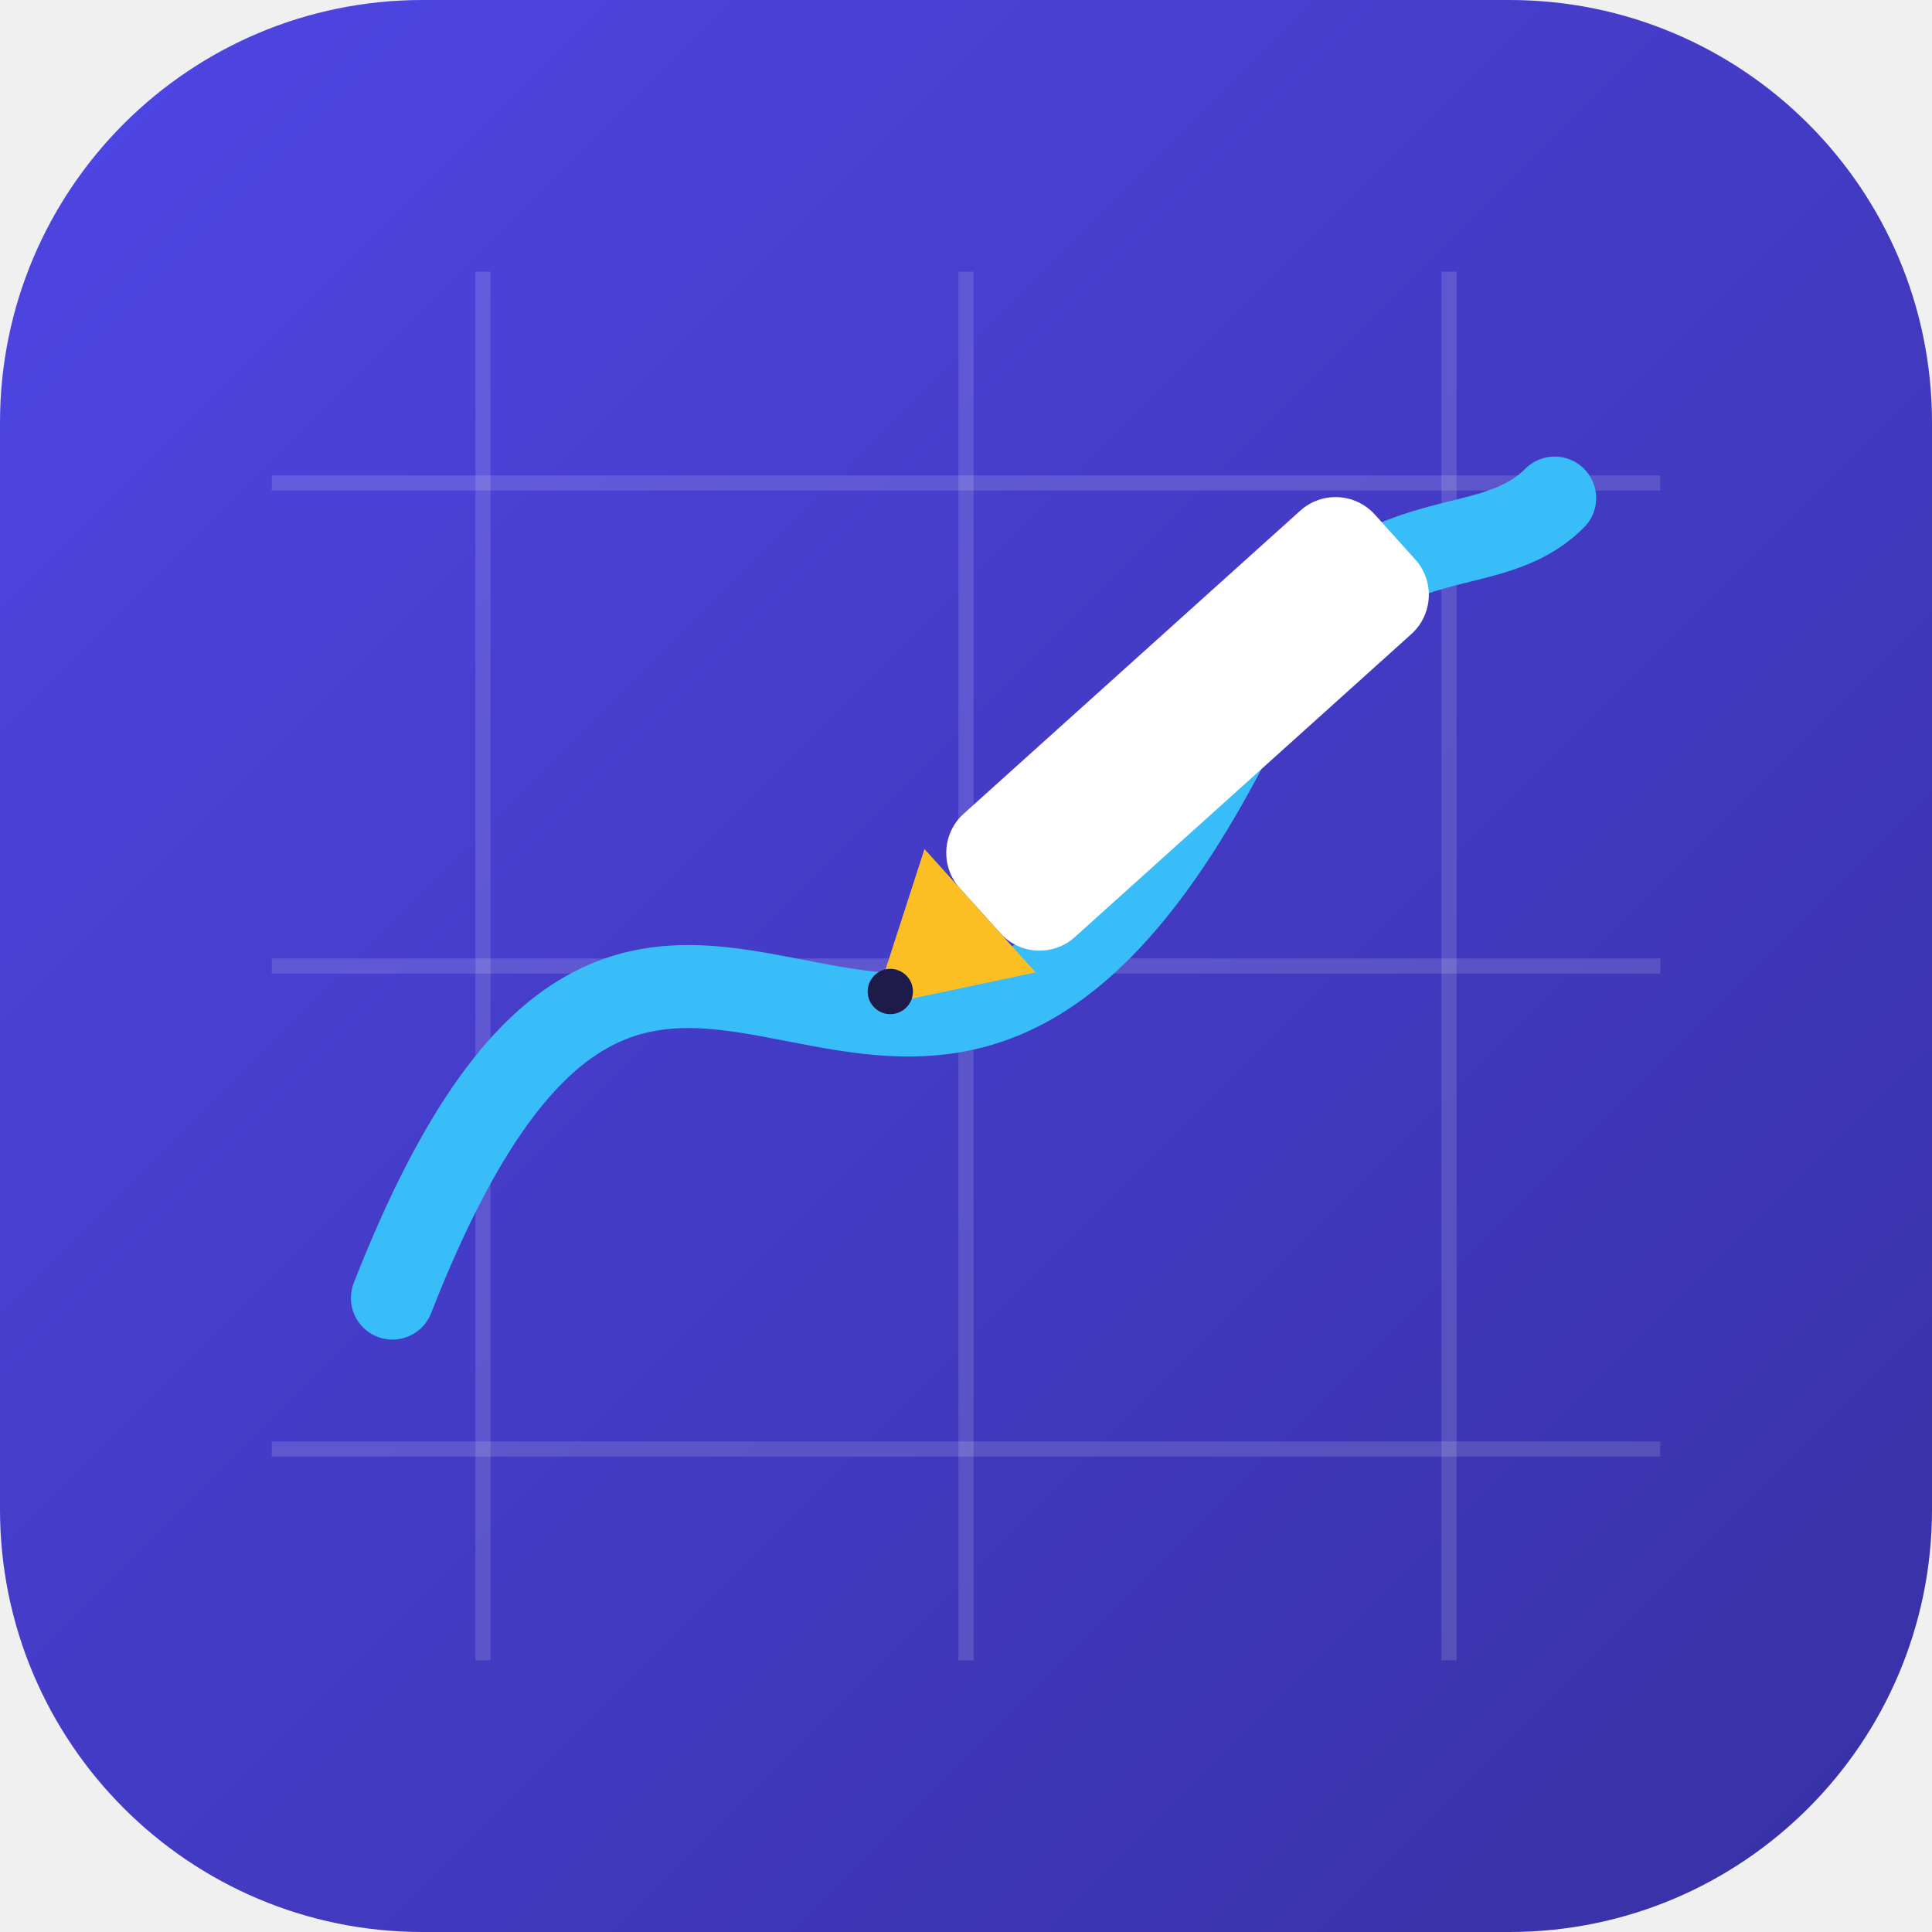
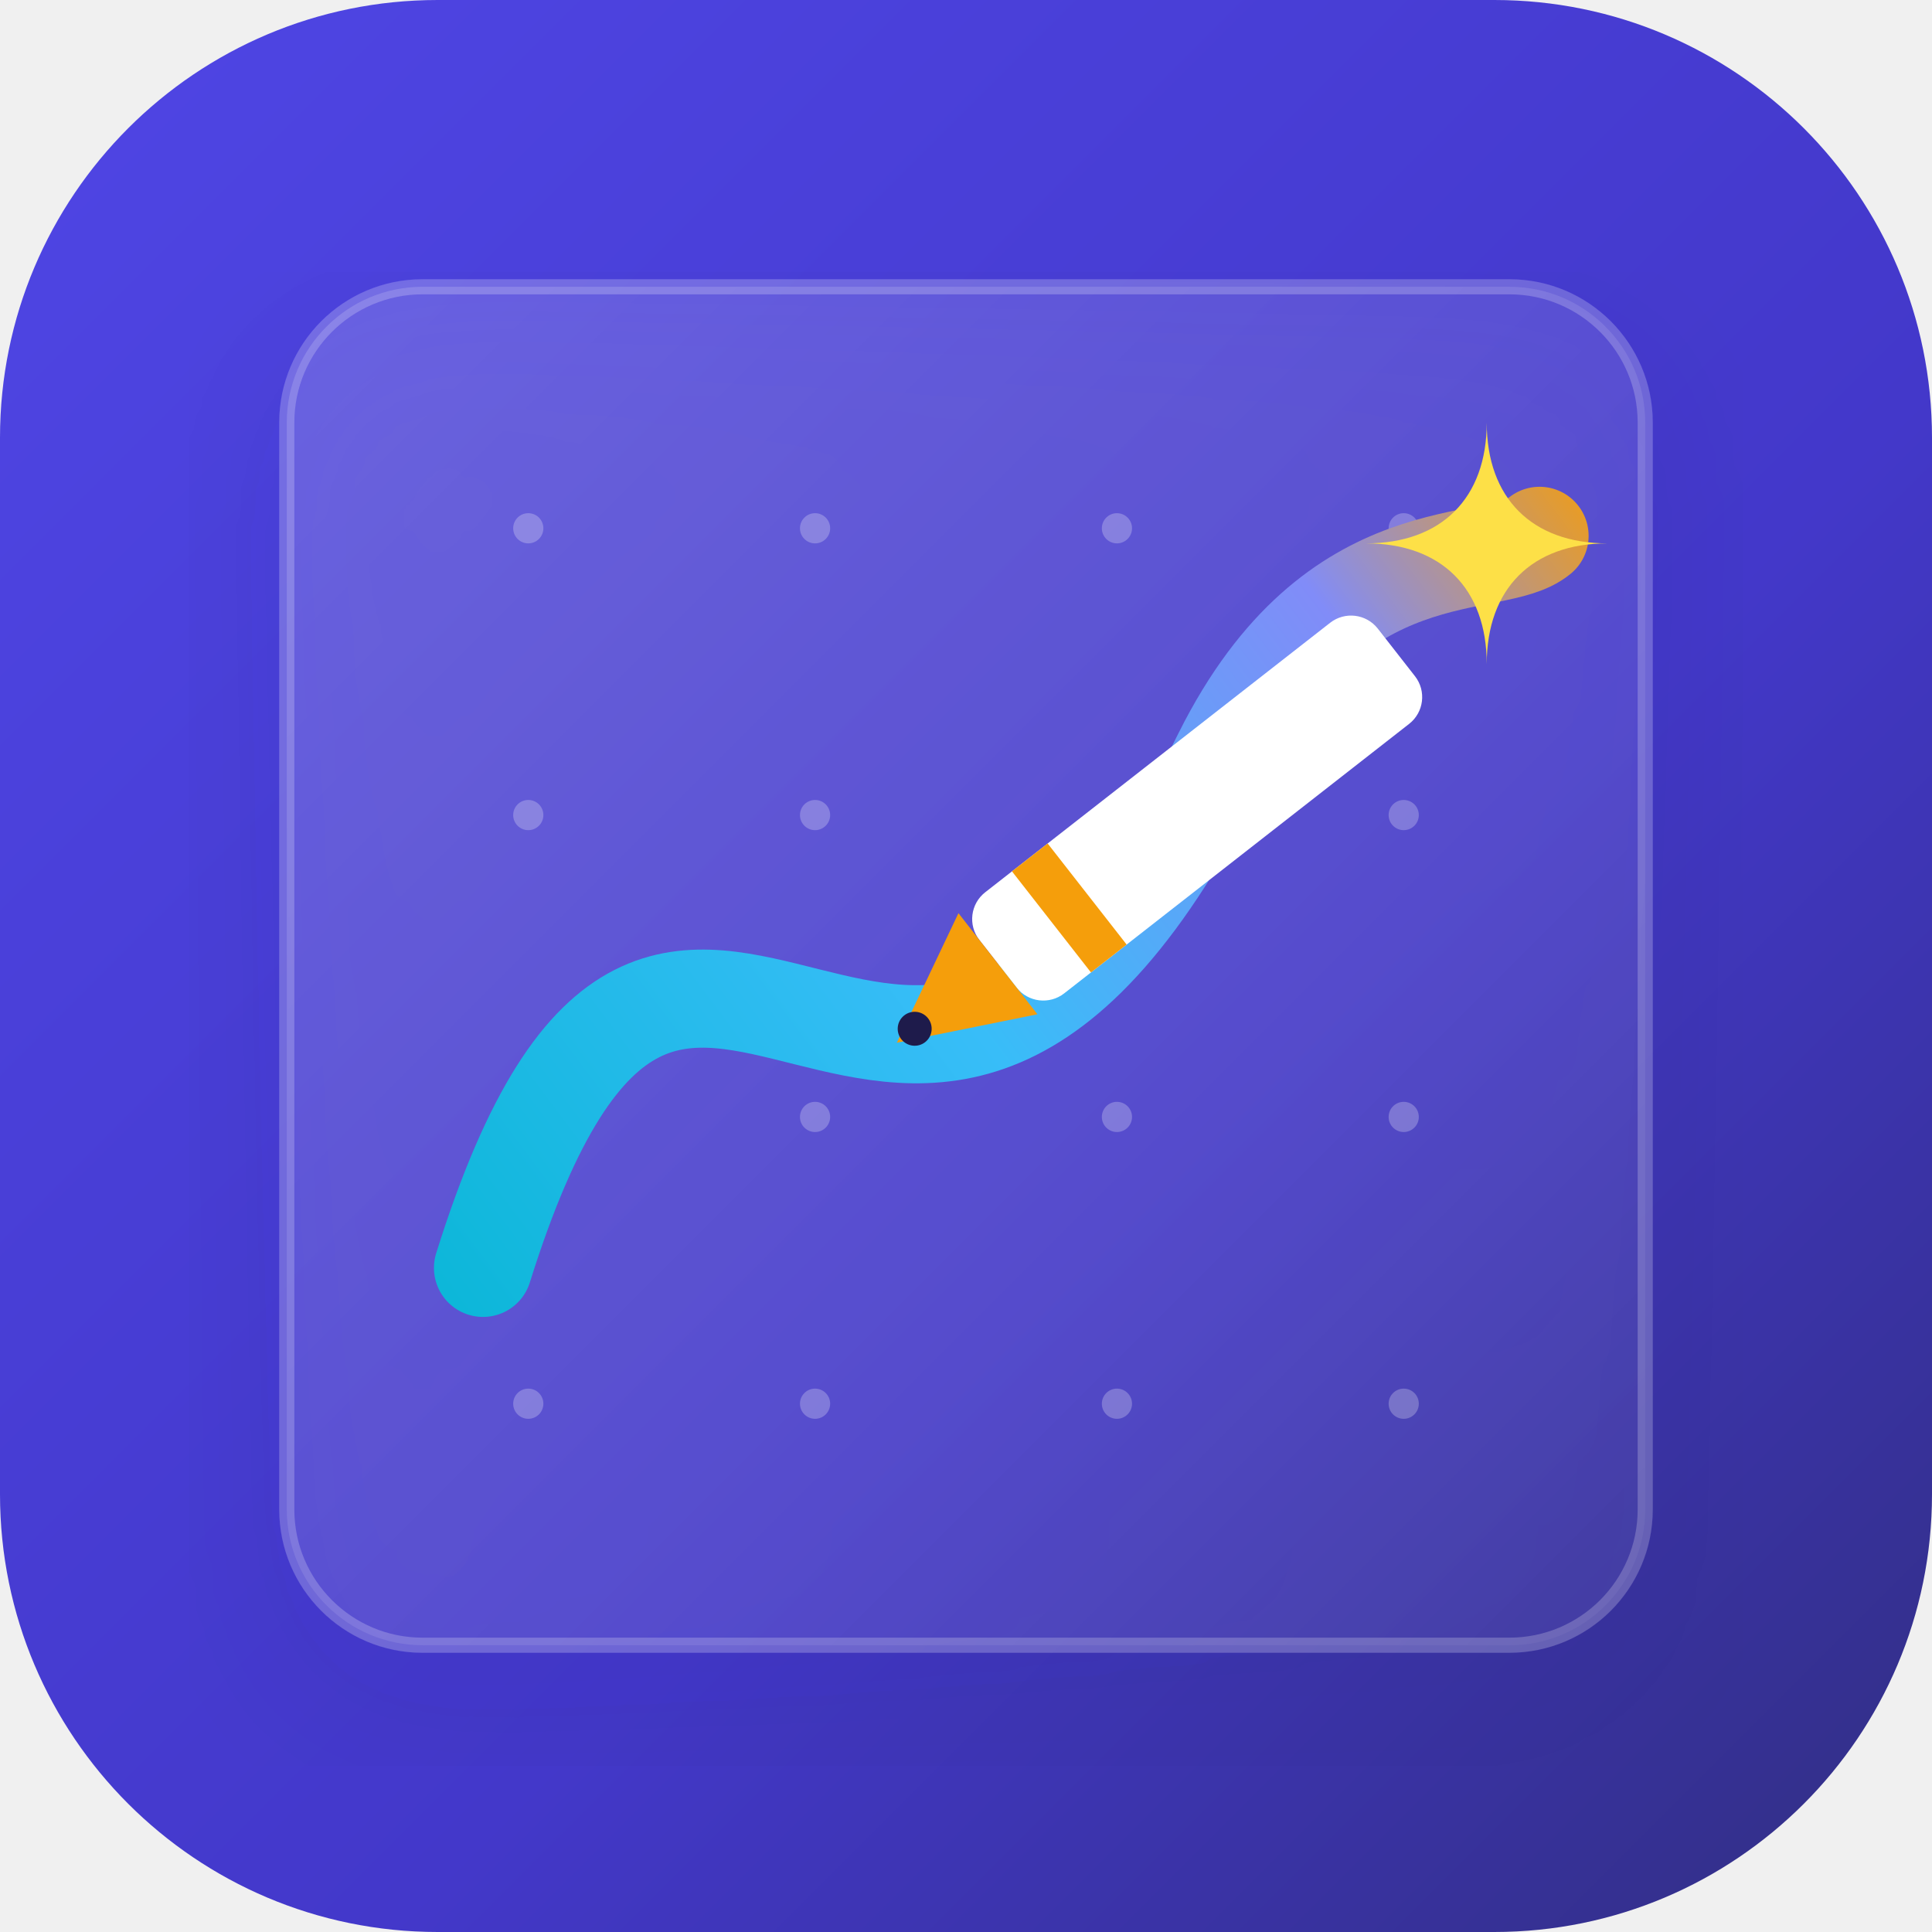
<svg xmlns="http://www.w3.org/2000/svg" viewBox="0 0 512 512" fill="none">
  <defs>
-     <linearGradient id="bg" x1="0" y1="0" x2="512" y2="512" gradientUnits="userSpaceOnUse">
-       <stop offset="0%" stop-color="#4f46e5" />
-       <stop offset="100%" stop-color="#3730a3" />
+     <linearGradient id="ib-bg" x1="0" y1="0" x2="512" y2="512" gradientUnits="userSpaceOnUse">
+       <stop offset="0%" stop-color="#4F46E5" />
+       <stop offset="60%" stop-color="#4338CA" />
+       <stop offset="100%" stop-color="#312E81" />
    </linearGradient>
+     <linearGradient id="ib-ribbon" x1="100" y1="360" x2="420" y2="120" gradientUnits="userSpaceOnUse">
+       <stop offset="0%" stop-color="#06B6D4" />
+       <stop offset="45%" stop-color="#38BDF8" />
+       <stop offset="80%" stop-color="#818CF8" />
+       <stop offset="100%" stop-color="#F59E0B" />
+     </linearGradient>
+     <linearGradient id="ib-card" x1="72" y1="72" x2="440" y2="440" gradientUnits="userSpaceOnUse">
+       <stop offset="0%" stop-color="#FFFFFF" stop-opacity="0.16" />
+       <stop offset="100%" stop-color="#FFFFFF" stop-opacity="0.04" />
+     </linearGradient>
+     <filter id="ib-shadow" x="50" y="56" width="412" height="412" filterUnits="userSpaceOnUse">
+       <feDropShadow dx="0" dy="16" stdDeviation="20" flood-color="#1E1B4B" flood-opacity="0.45" />
+     </filter>
  </defs>
-   <rect width="512" height="512" rx="112" fill="url(#bg)" />
-   <g stroke="#ffffff" stroke-opacity="0.14" stroke-width="4">
-     <line x1="128" y1="72" x2="128" y2="440" />
-     <line x1="256" y1="72" x2="256" y2="440" />
-     <line x1="384" y1="72" x2="384" y2="440" />
-     <line x1="72" y1="128" x2="440" y2="128" />
-     <line x1="72" y1="256" x2="440" y2="256" />
-     <line x1="72" y1="384" x2="440" y2="384" />
+   <rect width="512" height="512" rx="116" fill="url(#ib-bg)" />
+   <rect x="76" y="76" width="360" height="360" rx="36" fill="url(#ib-card)" stroke="#FFFFFF" stroke-opacity="0.22" stroke-width="4" filter="url(#ib-shadow)" />
+   <g fill="#FFFFFF" fill-opacity="0.25">
+     <circle cx="140" cy="140" r="4" />
+     <circle cx="216" cy="140" r="4" />
+     <circle cx="296" cy="140" r="4" />
+     <circle cx="372" cy="140" r="4" />
+     <circle cx="140" cy="216" r="4" />
+     <circle cx="216" cy="216" r="4" />
+     <circle cx="296" cy="216" r="4" />
+     <circle cx="372" cy="216" r="4" />
+     <circle cx="140" cy="296" r="4" />
+     <circle cx="216" cy="296" r="4" />
+     <circle cx="296" cy="296" r="4" />
+     <circle cx="372" cy="296" r="4" />
+     <circle cx="140" cy="372" r="4" />
+     <circle cx="216" cy="372" r="4" />
+     <circle cx="296" cy="372" r="4" />
+     <circle cx="372" cy="372" r="4" />
  </g>
-   <path d="M104 344 C 176 160, 240 368, 328 192 C 360 132, 392 152, 412 132" stroke="#38bdf8" stroke-width="22" stroke-linecap="round" fill="none" />
-   <g transform="translate(245, 225) rotate(-42)">
-     <rect x="0" y="0" width="148" height="44" rx="14" fill="#ffffff" />
-     <polygon points="-38,22 0,0 0,44" fill="#fbbf24" />
-     <circle cx="-32" cy="22" r="6" fill="#1e1b4b" />
+   <path d="M128 336 C 180 170, 240 370, 324 200 C 354 140, 396 152, 408 142" stroke="url(#ib-ribbon)" stroke-width="26" stroke-linecap="round" stroke-linejoin="round" />
+   <g transform="translate(254, 242) rotate(-38)">
+     <rect x="0" y="0" width="134" height="34" rx="9" fill="#FFFFFF" />
+     <rect x="18" y="0" width="12" height="34" fill="#F59E0B" />
+     <polygon points="-34,17 0,0 0,34" fill="#F59E0B" />
+     <circle cx="-28" cy="17" r="4.5" fill="#1E1B4B" />
  </g>
+   <path d="M394 112 C 394 132, 406 144, 426 144 C 406 144, 394 156, 394 176 C 394 156, 382 144, 362 144 C 382 144, 394 132, 394 112 Z" fill="#FDE047" />
</svg>
